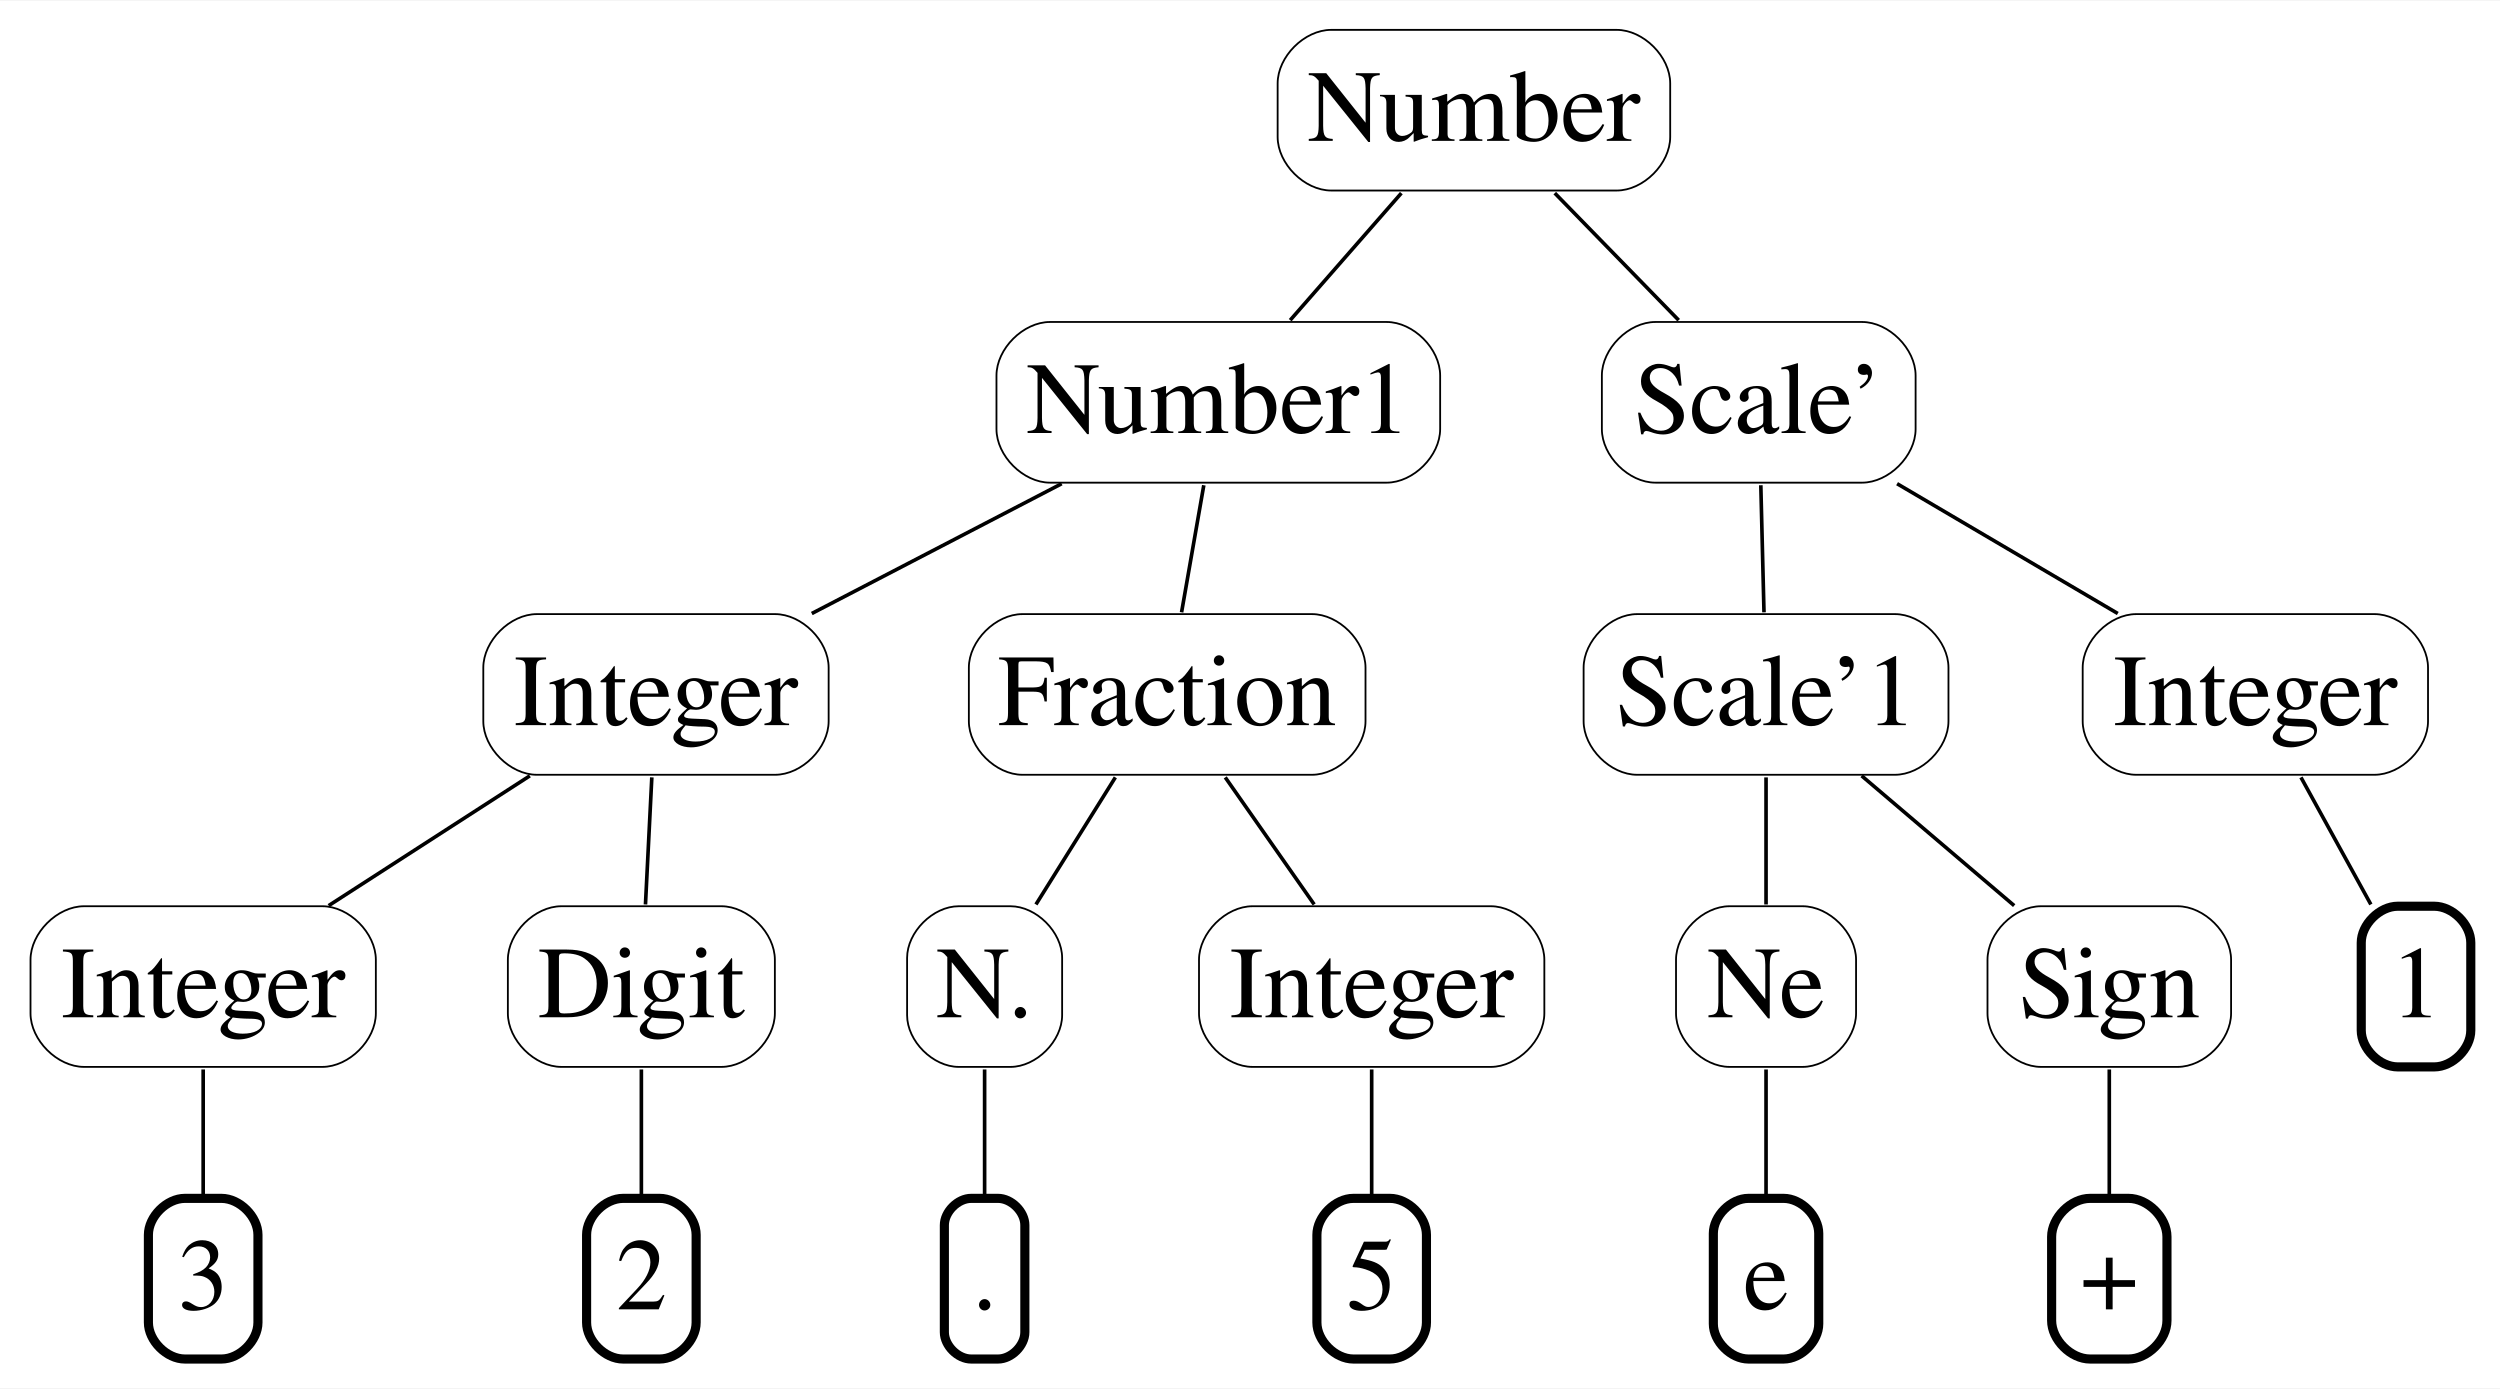
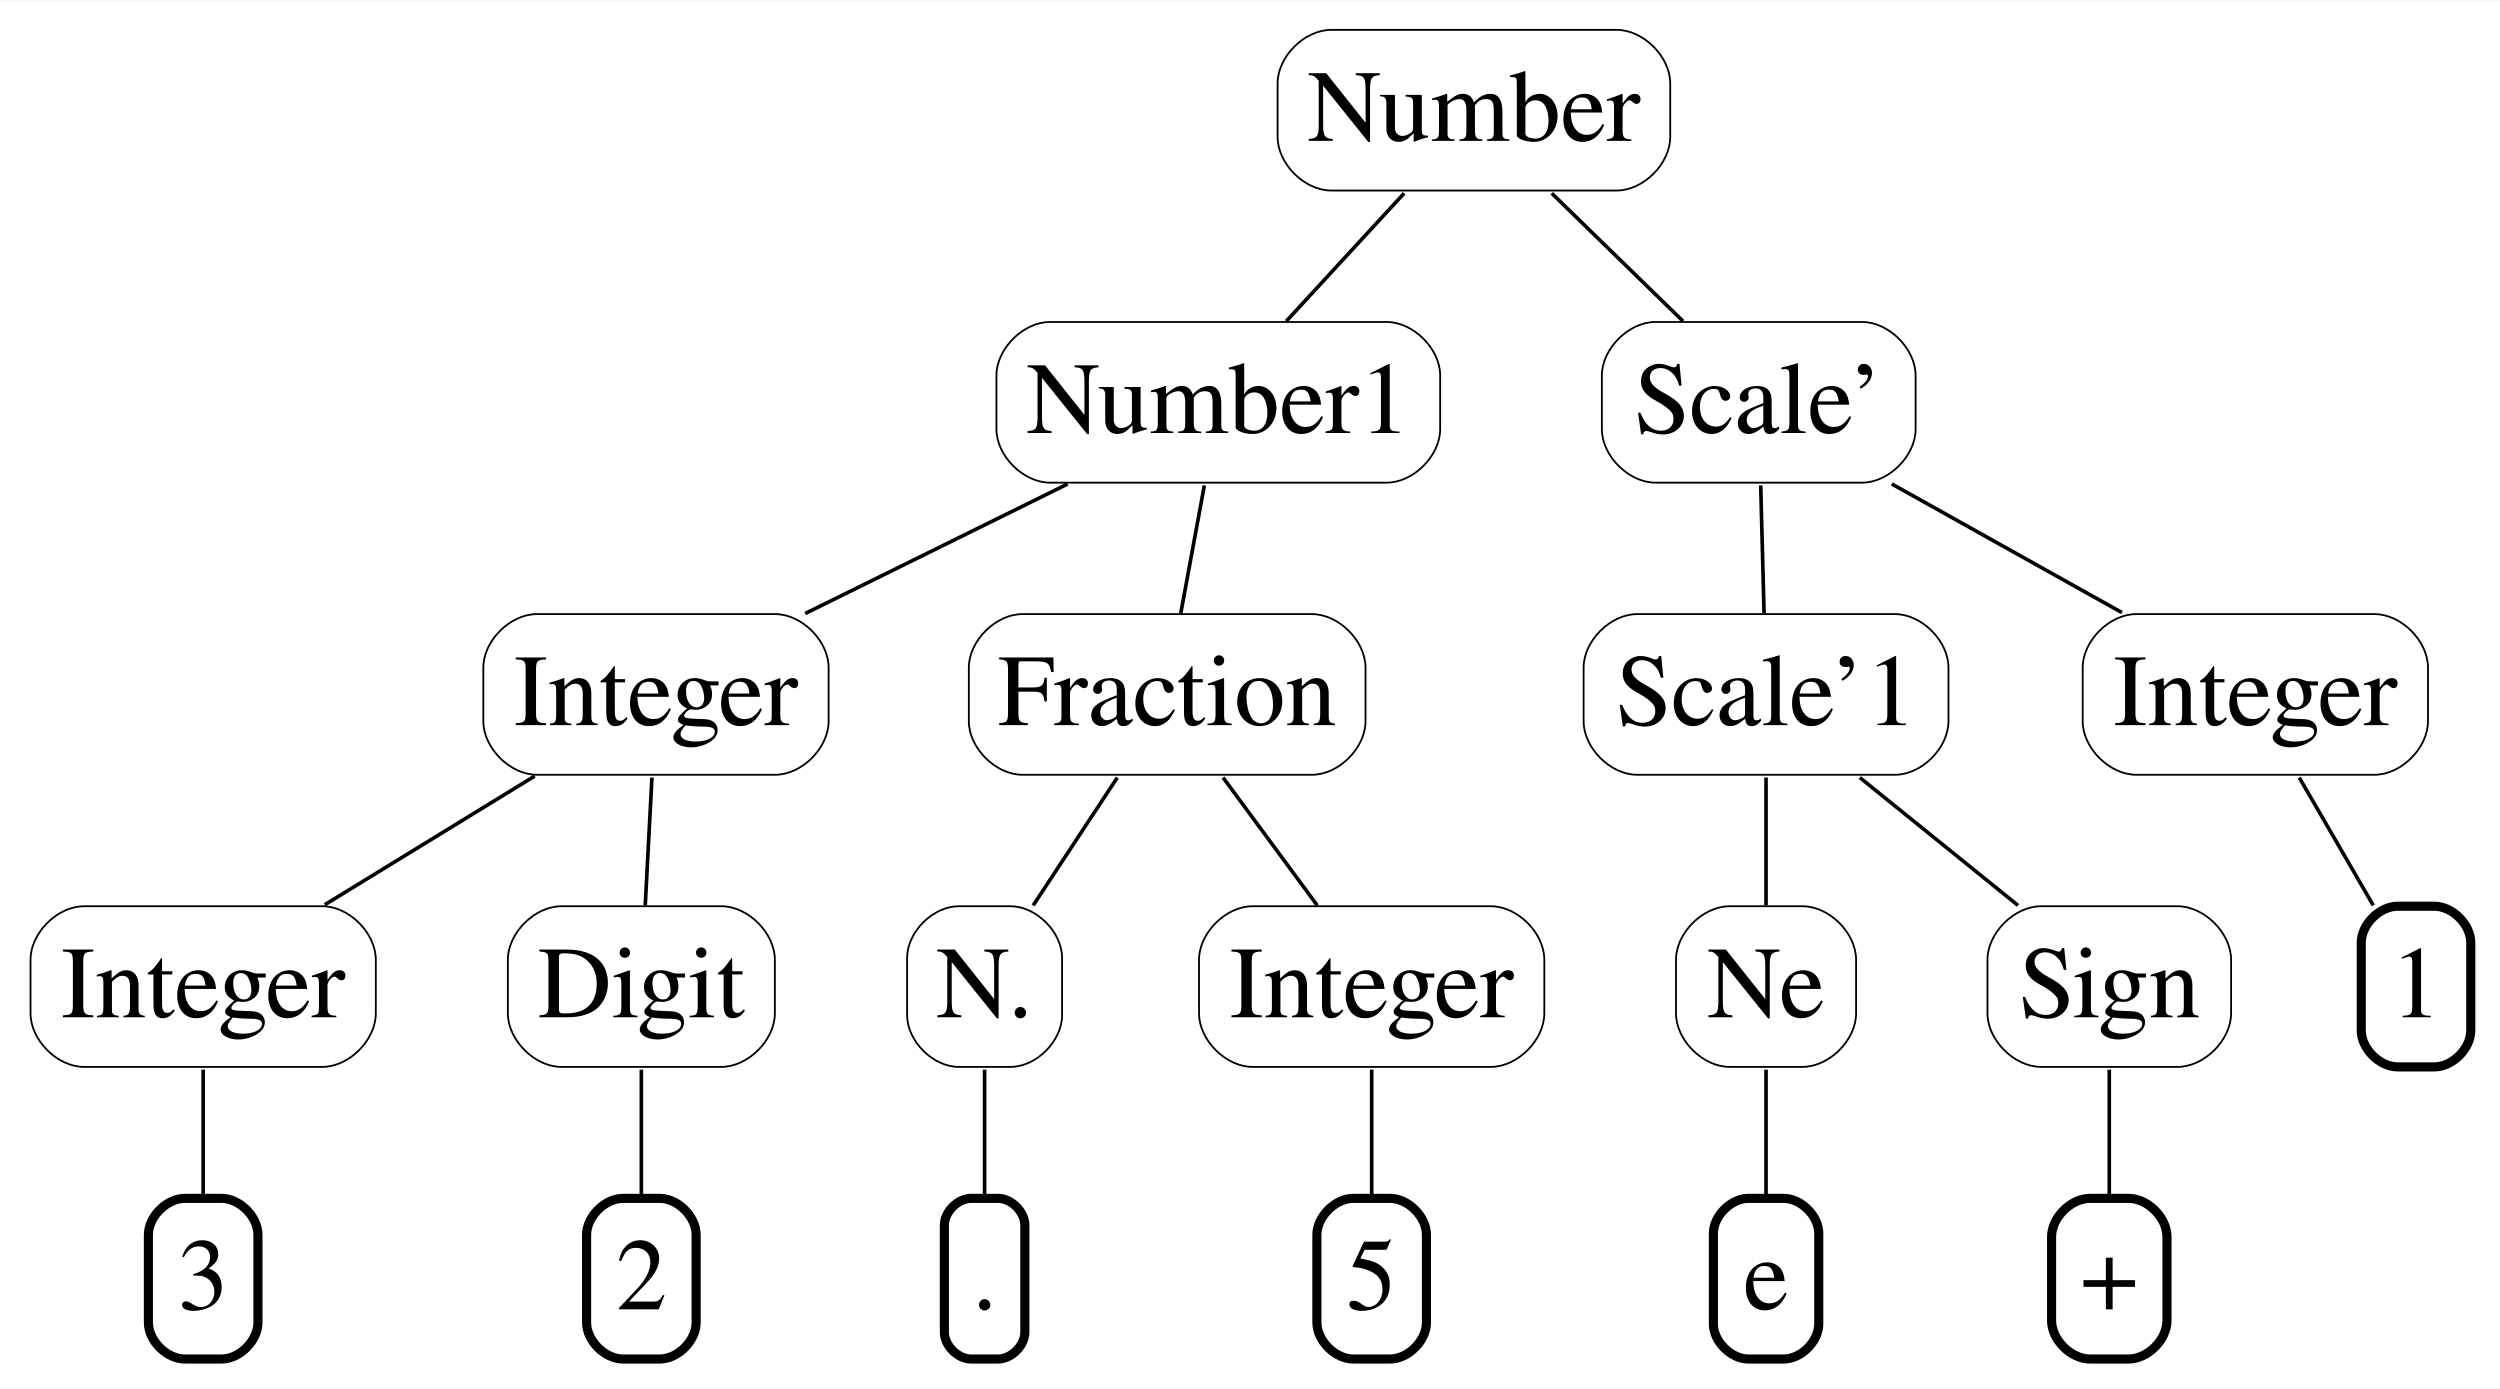
<svg xmlns="http://www.w3.org/2000/svg" width="342pt" height="190pt" viewBox="0.00 0.00 342.32 190.00">
  <g id="graph0" class="graph" transform="scale(1 1) rotate(0) translate(4 186)">
-     <polygon fill="#ffffff" stroke="transparent" points="-4,4 -4,-186 338.321,-186 338.321,4 -4,4" />
+     <polygon fill="white" stroke="transparent" points="-4,4 -4,-186 338.32,-186 338.32,4 -4,4" />
    <g id="node1" class="node">
-       <path fill="none" stroke="#000000" stroke-width=".25" d="M217.364,-182C217.364,-182 178.278,-182 178.278,-182 174.611,-182 170.945,-178.333 170.945,-174.667 170.945,-174.667 170.945,-167.333 170.945,-167.333 170.945,-163.667 174.611,-160 178.278,-160 178.278,-160 217.364,-160 217.364,-160 221.03,-160 224.697,-163.667 224.697,-167.333 224.697,-167.333 224.697,-174.667 224.697,-174.667 224.697,-178.333 221.03,-182 217.364,-182" />
-       <text text-anchor="middle" x="197.821" y="-166.8" font-family="Times,serif" font-size="14.00" fill="#000000">Number</text>
+       <path fill="none" stroke="black" stroke-width="0.25" d="M217.36,-182C217.36,-182 178.28,-182 178.28,-182 174.61,-182 170.94,-178.33 170.94,-174.67 170.94,-174.67 170.94,-167.33 170.94,-167.33 170.94,-163.67 174.61,-160 178.28,-160 178.28,-160 217.36,-160 217.36,-160 221.03,-160 224.7,-163.67 224.7,-167.33 224.7,-167.33 224.7,-174.67 224.7,-174.67 224.7,-178.33 221.03,-182 217.36,-182" />
+       <text text-anchor="middle" x="197.82" y="-166.8" font-family="Times,serif" font-size="14.00">Number</text>
    </g>
    <g id="node2" class="node">
-       <path fill="none" stroke="#000000" stroke-width=".25" d="M185.864,-142C185.864,-142 139.778,-142 139.778,-142 136.111,-142 132.445,-138.333 132.445,-134.667 132.445,-134.667 132.445,-127.333 132.445,-127.333 132.445,-123.667 136.111,-120 139.778,-120 139.778,-120 185.864,-120 185.864,-120 189.53,-120 193.197,-123.667 193.197,-127.333 193.197,-127.333 193.197,-134.667 193.197,-134.667 193.197,-138.333 189.53,-142 185.864,-142" />
-       <text text-anchor="middle" x="162.821" y="-126.8" font-family="Times,serif" font-size="14.00" fill="#000000">Number1</text>
+       <path fill="none" stroke="black" stroke-width="0.25" d="M185.86,-142C185.86,-142 139.78,-142 139.78,-142 136.11,-142 132.44,-138.33 132.44,-134.67 132.44,-134.67 132.44,-127.33 132.44,-127.33 132.44,-123.67 136.11,-120 139.78,-120 139.78,-120 185.86,-120 185.86,-120 189.53,-120 193.2,-123.67 193.2,-127.33 193.2,-127.33 193.2,-134.67 193.2,-134.67 193.2,-138.33 189.53,-142 185.86,-142" />
+       <text text-anchor="middle" x="162.82" y="-126.8" font-family="Times,serif" font-size="14.00">Number1</text>
    </g>
    <g id="edge1" class="edge">
-       <path fill="none" stroke="#000000" stroke-width=".5" d="M187.885,-159.645C183.115,-154.194 177.417,-147.682 172.661,-142.245" />
+       <path fill="none" stroke="black" stroke-width="0.5" d="M188.26,-159.62C183.24,-154.17 177.11,-147.52 172.13,-142.11" />
    </g>
    <g id="node3" class="node">
-       <path fill="none" stroke="#000000" stroke-width=".25" d="M250.967,-142C250.967,-142 222.675,-142 222.675,-142 219.008,-142 215.341,-138.333 215.341,-134.667 215.341,-134.667 215.341,-127.333 215.341,-127.333 215.341,-123.667 219.008,-120 222.675,-120 222.675,-120 250.967,-120 250.967,-120 254.634,-120 258.3,-123.667 258.3,-127.333 258.3,-127.333 258.3,-134.667 258.3,-134.667 258.3,-138.333 254.634,-142 250.967,-142" />
-       <text text-anchor="middle" x="236.821" y="-126.8" font-family="Times,serif" font-size="14.00" fill="#000000">Scale’</text>
+       <path fill="none" stroke="black" stroke-width="0.25" d="M250.97,-142C250.97,-142 222.67,-142 222.67,-142 219.01,-142 215.34,-138.33 215.34,-134.67 215.34,-134.67 215.34,-127.33 215.34,-127.33 215.34,-123.67 219.01,-120 222.67,-120 222.67,-120 250.97,-120 250.97,-120 254.63,-120 258.3,-123.67 258.3,-127.33 258.3,-127.33 258.3,-134.67 258.3,-134.67 258.3,-138.33 254.63,-142 250.97,-142" />
+       <text text-anchor="middle" x="236.82" y="-126.8" font-family="Times,serif" font-size="14.00">Scale’</text>
    </g>
    <g id="edge2" class="edge">
-       <path fill="none" stroke="#000000" stroke-width=".5" d="M208.892,-159.645C214.207,-154.194 220.556,-147.682 225.857,-142.245" />
+       <path fill="none" stroke="black" stroke-width="0.5" d="M208.48,-159.62C214.07,-154.17 220.9,-147.52 226.45,-142.11" />
    </g>
    <g id="node4" class="node">
-       <path fill="none" stroke="#000000" stroke-width=".25" d="M102.13,-102C102.13,-102 69.511,-102 69.511,-102 65.844,-102 62.178,-98.333 62.178,-94.667 62.178,-94.667 62.178,-87.333 62.178,-87.333 62.178,-83.667 65.844,-80 69.511,-80 69.511,-80 102.13,-80 102.13,-80 105.797,-80 109.464,-83.667 109.464,-87.333 109.464,-87.333 109.464,-94.667 109.464,-94.667 109.464,-98.333 105.797,-102 102.13,-102" />
-       <text text-anchor="middle" x="85.821" y="-86.8" font-family="Times,serif" font-size="14.00" fill="#000000">Integer</text>
+       <path fill="none" stroke="black" stroke-width="0.25" d="M102.13,-102C102.13,-102 69.51,-102 69.51,-102 65.84,-102 62.18,-98.33 62.18,-94.67 62.18,-94.67 62.18,-87.33 62.18,-87.33 62.18,-83.67 65.84,-80 69.51,-80 69.51,-80 102.13,-80 102.13,-80 105.8,-80 109.46,-83.67 109.46,-87.33 109.46,-87.33 109.46,-94.67 109.46,-94.67 109.46,-98.33 105.8,-102 102.13,-102" />
+       <text text-anchor="middle" x="85.82" y="-86.8" font-family="Times,serif" font-size="14.00">Integer</text>
    </g>
    <g id="edge4" class="edge">
-       <path fill="none" stroke="#000000" stroke-width=".5" d="M141.372,-119.858C130.692,-114.31 117.819,-107.622 107.155,-102.082" />
+       <path fill="none" stroke="black" stroke-width="0.5" d="M142.19,-119.82C131.05,-114.32 117.35,-107.56 106.25,-102.08" />
    </g>
    <g id="node5" class="node">
-       <path fill="none" stroke="#000000" stroke-width=".25" d="M175.644,-102C175.644,-102 135.998,-102 135.998,-102 132.331,-102 128.664,-98.333 128.664,-94.667 128.664,-94.667 128.664,-87.333 128.664,-87.333 128.664,-83.667 132.331,-80 135.998,-80 135.998,-80 175.644,-80 175.644,-80 179.31,-80 182.977,-83.667 182.977,-87.333 182.977,-87.333 182.977,-94.667 182.977,-94.667 182.977,-98.333 179.31,-102 175.644,-102" />
-       <text text-anchor="middle" x="155.821" y="-86.8" font-family="Times,serif" font-size="14.00" fill="#000000">Fraction</text>
+       <path fill="none" stroke="black" stroke-width="0.25" d="M175.64,-102C175.64,-102 136,-102 136,-102 132.33,-102 128.66,-98.33 128.66,-94.67 128.66,-94.67 128.66,-87.33 128.66,-87.33 128.66,-83.67 132.33,-80 136,-80 136,-80 175.64,-80 175.64,-80 179.31,-80 182.98,-83.67 182.98,-87.33 182.98,-87.33 182.98,-94.67 182.98,-94.67 182.98,-98.33 179.31,-102 175.64,-102" />
+       <text text-anchor="middle" x="155.82" y="-86.8" font-family="Times,serif" font-size="14.00">Fraction</text>
    </g>
    <g id="edge5" class="edge">
-       <path fill="none" stroke="#000000" stroke-width=".5" d="M160.834,-119.645C159.88,-114.194 158.74,-107.682 157.789,-102.245" />
+       <path fill="none" stroke="black" stroke-width="0.5" d="M160.91,-119.62C159.9,-114.17 158.68,-107.52 157.68,-102.11" />
    </g>
    <g id="node14" class="node">
-       <path fill="none" stroke="#000000" stroke-width=".25" d="M255.467,-102C255.467,-102 220.175,-102 220.175,-102 216.508,-102 212.841,-98.333 212.841,-94.667 212.841,-94.667 212.841,-87.333 212.841,-87.333 212.841,-83.667 216.508,-80 220.175,-80 220.175,-80 255.467,-80 255.467,-80 259.134,-80 262.8,-83.667 262.8,-87.333 262.8,-87.333 262.8,-94.667 262.8,-94.667 262.8,-98.333 259.134,-102 255.467,-102" />
-       <text text-anchor="middle" x="237.821" y="-86.8" font-family="Times,serif" font-size="14.00" fill="#000000">Scale’1</text>
+       <path fill="none" stroke="black" stroke-width="0.25" d="M255.47,-102C255.47,-102 220.17,-102 220.17,-102 216.51,-102 212.84,-98.33 212.84,-94.67 212.84,-94.67 212.84,-87.33 212.84,-87.33 212.84,-83.67 216.51,-80 220.17,-80 220.17,-80 255.47,-80 255.47,-80 259.13,-80 262.8,-83.67 262.8,-87.33 262.8,-87.33 262.8,-94.67 262.8,-94.67 262.8,-98.33 259.13,-102 255.47,-102" />
+       <text text-anchor="middle" x="237.82" y="-86.8" font-family="Times,serif" font-size="14.00">Scale’1</text>
    </g>
    <g id="edge17" class="edge">
-       <path fill="none" stroke="#000000" stroke-width=".5" d="M237.105,-119.645C237.241,-114.194 237.404,-107.682 237.54,-102.245" />
+       <path fill="none" stroke="black" stroke-width="0.5" d="M237.09,-119.62C237.24,-114.17 237.41,-107.52 237.55,-102.11" />
    </g>
    <g id="node15" class="node">
-       <path fill="none" stroke="#000000" stroke-width=".25" d="M321.13,-102C321.13,-102 288.511,-102 288.511,-102 284.844,-102 281.178,-98.333 281.178,-94.667 281.178,-94.667 281.178,-87.333 281.178,-87.333 281.178,-83.667 284.844,-80 288.511,-80 288.511,-80 321.13,-80 321.13,-80 324.797,-80 328.464,-83.667 328.464,-87.333 328.464,-87.333 328.464,-94.667 328.464,-94.667 328.464,-98.333 324.797,-102 321.13,-102" />
-       <text text-anchor="middle" x="304.821" y="-86.8" font-family="Times,serif" font-size="14.00" fill="#000000">Integer</text>
+       <path fill="none" stroke="black" stroke-width="0.25" d="M321.13,-102C321.13,-102 288.51,-102 288.51,-102 284.84,-102 281.18,-98.33 281.18,-94.67 281.18,-94.67 281.18,-87.33 281.18,-87.33 281.18,-83.67 284.84,-80 288.51,-80 288.51,-80 321.13,-80 321.13,-80 324.8,-80 328.46,-83.67 328.46,-87.33 328.46,-87.33 328.46,-94.67 328.46,-94.67 328.46,-98.33 324.8,-102 321.13,-102" />
+       <text text-anchor="middle" x="304.82" y="-86.8" font-family="Times,serif" font-size="14.00">Integer</text>
    </g>
    <g id="edge18" class="edge">
-       <path fill="none" stroke="#000000" stroke-width=".5" d="M255.763,-119.858C265.194,-114.31 276.563,-107.622 285.981,-102.082" />
+       <path fill="none" stroke="black" stroke-width="0.5" d="M255.04,-119.82C264.8,-114.36 276.78,-107.67 286.55,-102.21" />
    </g>
    <g id="node6" class="node">
-       <path fill="none" stroke="#000000" stroke-width=".25" d="M40.13,-62C40.13,-62 7.511,-62 7.511,-62 3.845,-62 .178,-58.333 .178,-54.667 .178,-54.667 .178,-47.333 .178,-47.333 .178,-43.667 3.845,-40 7.511,-40 7.511,-40 40.13,-40 40.13,-40 43.797,-40 47.464,-43.667 47.464,-47.333 47.464,-47.333 47.464,-54.667 47.464,-54.667 47.464,-58.333 43.797,-62 40.13,-62" />
-       <text text-anchor="middle" x="23.821" y="-46.8" font-family="Times,serif" font-size="14.00" fill="#000000">Integer</text>
+       <path fill="none" stroke="black" stroke-width="0.25" d="M40.13,-62C40.13,-62 7.51,-62 7.51,-62 3.84,-62 0.18,-58.33 0.18,-54.67 0.18,-54.67 0.18,-47.33 0.18,-47.33 0.18,-43.67 3.84,-40 7.51,-40 7.51,-40 40.13,-40 40.13,-40 43.8,-40 47.46,-43.67 47.46,-47.33 47.46,-47.33 47.46,-54.67 47.46,-54.67 47.46,-58.33 43.8,-62 40.13,-62" />
+       <text text-anchor="middle" x="23.82" y="-46.8" font-family="Times,serif" font-size="14.00">Integer</text>
    </g>
    <g id="edge7" class="edge">
-       <path fill="none" stroke="#000000" stroke-width=".5" d="M68.55,-79.858C59.951,-74.31 49.585,-67.622 40.999,-62.083" />
+       <path fill="none" stroke="black" stroke-width="0.5" d="M69.21,-79.82C60.31,-74.36 49.38,-67.67 40.48,-62.21" />
    </g>
    <g id="node7" class="node">
-       <path fill="none" stroke="#000000" stroke-width=".25" d="M94.767,-62C94.767,-62 72.874,-62 72.874,-62 69.207,-62 65.541,-58.333 65.541,-54.667 65.541,-54.667 65.541,-47.333 65.541,-47.333 65.541,-43.667 69.207,-40 72.874,-40 72.874,-40 94.767,-40 94.767,-40 98.434,-40 102.101,-43.667 102.101,-47.333 102.101,-47.333 102.101,-54.667 102.101,-54.667 102.101,-58.333 98.434,-62 94.767,-62" />
-       <text text-anchor="middle" x="83.821" y="-46.8" font-family="Times,serif" font-size="14.00" fill="#000000">Digit</text>
+       <path fill="none" stroke="black" stroke-width="0.25" d="M94.77,-62C94.77,-62 72.87,-62 72.87,-62 69.21,-62 65.54,-58.33 65.54,-54.67 65.54,-54.67 65.54,-47.33 65.54,-47.33 65.54,-43.67 69.21,-40 72.87,-40 72.87,-40 94.77,-40 94.77,-40 98.43,-40 102.1,-43.67 102.1,-47.33 102.1,-47.33 102.1,-54.67 102.1,-54.67 102.1,-58.33 98.43,-62 94.77,-62" />
+       <text text-anchor="middle" x="83.82" y="-46.8" font-family="Times,serif" font-size="14.00">Digit</text>
    </g>
    <g id="edge8" class="edge">
-       <path fill="none" stroke="#000000" stroke-width=".5" d="M85.253,-79.645C84.981,-74.194 84.655,-67.682 84.383,-62.245" />
+       <path fill="none" stroke="black" stroke-width="0.5" d="M85.27,-79.62C84.99,-74.17 84.64,-67.52 84.35,-62.11" />
    </g>
    <g id="node10" class="node">
-       <path fill="none" stroke="#000000" stroke-width=".25" d="M134.359,-62C134.359,-62 127.283,-62 127.283,-62 123.745,-62 120.207,-58.462 120.207,-54.924 120.207,-54.924 120.207,-47.076 120.207,-47.076 120.207,-43.538 123.745,-40 127.283,-40 127.283,-40 134.359,-40 134.359,-40 137.897,-40 141.435,-43.538 141.435,-47.076 141.435,-47.076 141.435,-54.924 141.435,-54.924 141.435,-58.462 137.897,-62 134.359,-62" />
-       <text text-anchor="middle" x="130.821" y="-46.8" font-family="Times,serif" font-size="14.00" fill="#000000">N.</text>
+       <path fill="none" stroke="black" stroke-width="0.25" d="M134.36,-62C134.36,-62 127.28,-62 127.28,-62 123.74,-62 120.21,-58.46 120.21,-54.92 120.21,-54.92 120.21,-47.08 120.21,-47.08 120.21,-43.54 123.74,-40 127.28,-40 127.28,-40 134.36,-40 134.36,-40 137.9,-40 141.43,-43.54 141.43,-47.08 141.43,-47.08 141.43,-54.92 141.43,-54.92 141.43,-58.46 137.9,-62 134.36,-62" />
+       <text text-anchor="middle" x="130.82" y="-46.8" font-family="Times,serif" font-size="14.00">N.</text>
    </g>
    <g id="edge12" class="edge">
-       <path fill="none" stroke="#000000" stroke-width=".5" d="M148.724,-79.645C145.317,-74.194 141.247,-67.682 137.849,-62.245" />
+       <path fill="none" stroke="black" stroke-width="0.5" d="M148.99,-79.62C145.4,-74.17 141.03,-67.52 137.47,-62.11" />
    </g>
    <g id="node11" class="node">
-       <path fill="none" stroke="#000000" stroke-width=".25" d="M200.13,-62C200.13,-62 167.511,-62 167.511,-62 163.845,-62 160.178,-58.333 160.178,-54.667 160.178,-54.667 160.178,-47.333 160.178,-47.333 160.178,-43.667 163.845,-40 167.511,-40 167.511,-40 200.13,-40 200.13,-40 203.797,-40 207.464,-43.667 207.464,-47.333 207.464,-47.333 207.464,-54.667 207.464,-54.667 207.464,-58.333 203.797,-62 200.13,-62" />
-       <text text-anchor="middle" x="183.821" y="-46.8" font-family="Times,serif" font-size="14.00" fill="#000000">Integer</text>
+       <path fill="none" stroke="black" stroke-width="0.25" d="M200.13,-62C200.13,-62 167.51,-62 167.51,-62 163.84,-62 160.18,-58.33 160.18,-54.67 160.18,-54.67 160.18,-47.33 160.18,-47.33 160.18,-43.67 163.84,-40 167.51,-40 167.51,-40 200.13,-40 200.13,-40 203.8,-40 207.46,-43.67 207.46,-47.33 207.46,-47.33 207.46,-54.67 207.46,-54.67 207.46,-58.33 203.8,-62 200.13,-62" />
+       <text text-anchor="middle" x="183.82" y="-46.8" font-family="Times,serif" font-size="14.00">Integer</text>
    </g>
    <g id="edge13" class="edge">
-       <path fill="none" stroke="#000000" stroke-width=".5" d="M163.77,-79.645C167.585,-74.194 172.143,-67.682 175.949,-62.245" />
+       <path fill="none" stroke="black" stroke-width="0.5" d="M163.47,-79.62C167.49,-74.17 172.39,-67.52 176.37,-62.11" />
    </g>
    <g id="node8" class="node">
-       <path fill="none" stroke="#000000" stroke-width="1.25" d="M26.321,-22C26.321,-22 21.321,-22 21.321,-22 18.821,-22 16.321,-19.5 16.321,-17 16.321,-17 16.321,-5 16.321,-5 16.321,-2.5 18.821,0 21.321,0 21.321,0 26.321,0 26.321,0 28.821,0 31.321,-2.5 31.321,-5 31.321,-5 31.321,-17 31.321,-17 31.321,-19.5 28.821,-22 26.321,-22" />
-       <text text-anchor="middle" x="23.821" y="-6.8" font-family="Times,serif" font-size="14.00" fill="#000000">3</text>
+       <path fill="none" stroke="black" stroke-width="1.25" d="M26.32,-22C26.32,-22 21.32,-22 21.32,-22 18.82,-22 16.32,-19.5 16.32,-17 16.32,-17 16.32,-5 16.32,-5 16.32,-2.5 18.82,0 21.32,0 21.32,0 26.32,0 26.32,0 28.82,0 31.32,-2.5 31.32,-5 31.32,-5 31.32,-17 31.32,-17 31.32,-19.5 28.82,-22 26.32,-22" />
+       <text text-anchor="middle" x="23.82" y="-6.8" font-family="Times,serif" font-size="14.00">3</text>
    </g>
    <g id="edge10" class="edge">
-       <path fill="none" stroke="#000000" stroke-width=".5" d="M23.821,-39.645C23.821,-34.194 23.821,-27.682 23.821,-22.245" />
+       <path fill="none" stroke="black" stroke-width="0.5" d="M23.82,-39.62C23.82,-34.17 23.82,-27.52 23.82,-22.11" />
    </g>
    <g id="node9" class="node">
-       <path fill="none" stroke="#000000" stroke-width="1.25" d="M86.321,-22C86.321,-22 81.321,-22 81.321,-22 78.821,-22 76.321,-19.5 76.321,-17 76.321,-17 76.321,-5 76.321,-5 76.321,-2.5 78.821,0 81.321,0 81.321,0 86.321,0 86.321,0 88.821,0 91.321,-2.5 91.321,-5 91.321,-5 91.321,-17 91.321,-17 91.321,-19.5 88.821,-22 86.321,-22" />
-       <text text-anchor="middle" x="83.821" y="-6.8" font-family="Times,serif" font-size="14.00" fill="#000000">2</text>
+       <path fill="none" stroke="black" stroke-width="1.25" d="M86.32,-22C86.32,-22 81.32,-22 81.32,-22 78.82,-22 76.32,-19.5 76.32,-17 76.32,-17 76.32,-5 76.32,-5 76.32,-2.5 78.82,0 81.32,0 81.32,0 86.32,0 86.32,0 88.82,0 91.32,-2.5 91.32,-5 91.32,-5 91.32,-17 91.32,-17 91.32,-19.5 88.82,-22 86.32,-22" />
+       <text text-anchor="middle" x="83.82" y="-6.8" font-family="Times,serif" font-size="14.00">2</text>
    </g>
    <g id="edge11" class="edge">
-       <path fill="none" stroke="#000000" stroke-width=".5" d="M83.821,-39.645C83.821,-34.194 83.821,-27.682 83.821,-22.245" />
+       <path fill="none" stroke="black" stroke-width="0.5" d="M83.82,-39.62C83.82,-34.17 83.82,-27.52 83.82,-22.11" />
    </g>
    <g id="node12" class="node">
-       <path fill="none" stroke="#000000" stroke-width="1.25" d="M132.658,-22C132.658,-22 128.984,-22 128.984,-22 127.147,-22 125.31,-20.163 125.31,-18.326 125.31,-18.326 125.31,-3.674 125.31,-3.674 125.31,-1.837 127.147,0 128.984,0 128.984,0 132.658,0 132.658,0 134.494,0 136.331,-1.837 136.331,-3.674 136.331,-3.674 136.331,-18.326 136.331,-18.326 136.331,-20.163 134.494,-22 132.658,-22" />
-       <text text-anchor="middle" x="130.821" y="-6.8" font-family="Times,serif" font-size="14.00" fill="#000000">.</text>
+       <path fill="none" stroke="black" stroke-width="1.25" d="M132.66,-22C132.66,-22 128.98,-22 128.98,-22 127.15,-22 125.31,-20.16 125.31,-18.33 125.31,-18.33 125.31,-3.67 125.31,-3.67 125.31,-1.84 127.15,0 128.98,0 128.98,0 132.66,0 132.66,0 134.49,0 136.33,-1.84 136.33,-3.67 136.33,-3.67 136.33,-18.33 136.33,-18.33 136.33,-20.16 134.49,-22 132.66,-22" />
+       <text text-anchor="middle" x="130.82" y="-6.8" font-family="Times,serif" font-size="14.00">.</text>
    </g>
    <g id="edge15" class="edge">
-       <path fill="none" stroke="#000000" stroke-width=".5" d="M130.821,-39.645C130.821,-34.194 130.821,-27.682 130.821,-22.245" />
+       <path fill="none" stroke="black" stroke-width="0.5" d="M130.82,-39.62C130.82,-34.17 130.82,-27.52 130.82,-22.11" />
    </g>
    <g id="node13" class="node">
-       <path fill="none" stroke="#000000" stroke-width="1.25" d="M186.321,-22C186.321,-22 181.321,-22 181.321,-22 178.821,-22 176.321,-19.5 176.321,-17 176.321,-17 176.321,-5 176.321,-5 176.321,-2.5 178.821,0 181.321,0 181.321,0 186.321,0 186.321,0 188.821,0 191.321,-2.5 191.321,-5 191.321,-5 191.321,-17 191.321,-17 191.321,-19.5 188.821,-22 186.321,-22" />
-       <text text-anchor="middle" x="183.821" y="-6.8" font-family="Times,serif" font-size="14.00" fill="#000000">5</text>
+       <path fill="none" stroke="black" stroke-width="1.25" d="M186.32,-22C186.32,-22 181.32,-22 181.32,-22 178.82,-22 176.32,-19.5 176.32,-17 176.32,-17 176.32,-5 176.32,-5 176.32,-2.5 178.82,0 181.32,0 181.32,0 186.32,0 186.32,0 188.82,0 191.32,-2.5 191.32,-5 191.32,-5 191.32,-17 191.32,-17 191.32,-19.5 188.82,-22 186.32,-22" />
+       <text text-anchor="middle" x="183.82" y="-6.8" font-family="Times,serif" font-size="14.00">5</text>
    </g>
    <g id="edge16" class="edge">
-       <path fill="none" stroke="#000000" stroke-width=".5" d="M183.821,-39.645C183.821,-34.194 183.821,-27.682 183.821,-22.245" />
+       <path fill="none" stroke="black" stroke-width="0.5" d="M183.82,-39.62C183.82,-34.17 183.82,-27.52 183.82,-22.11" />
    </g>
    <g id="node16" class="node">
-       <path fill="none" stroke="#000000" stroke-width=".25" d="M242.814,-62C242.814,-62 232.828,-62 232.828,-62 229.161,-62 225.494,-58.333 225.494,-54.667 225.494,-54.667 225.494,-47.333 225.494,-47.333 225.494,-43.667 229.161,-40 232.828,-40 232.828,-40 242.814,-40 242.814,-40 246.481,-40 250.147,-43.667 250.147,-47.333 250.147,-47.333 250.147,-54.667 250.147,-54.667 250.147,-58.333 246.481,-62 242.814,-62" />
-       <text text-anchor="middle" x="237.821" y="-46.8" font-family="Times,serif" font-size="14.00" fill="#000000">Ne</text>
+       <path fill="none" stroke="black" stroke-width="0.25" d="M242.81,-62C242.81,-62 232.83,-62 232.83,-62 229.16,-62 225.49,-58.33 225.49,-54.67 225.49,-54.67 225.49,-47.33 225.49,-47.33 225.49,-43.67 229.16,-40 232.83,-40 232.83,-40 242.81,-40 242.81,-40 246.48,-40 250.15,-43.67 250.15,-47.33 250.15,-47.33 250.15,-54.67 250.15,-54.67 250.15,-58.33 246.48,-62 242.81,-62" />
+       <text text-anchor="middle" x="237.82" y="-46.8" font-family="Times,serif" font-size="14.00">Ne</text>
    </g>
    <g id="edge20" class="edge">
-       <path fill="none" stroke="#000000" stroke-width=".5" d="M237.821,-79.645C237.821,-74.194 237.821,-67.682 237.821,-62.245" />
+       <path fill="none" stroke="black" stroke-width="0.5" d="M237.82,-79.62C237.82,-74.17 237.82,-67.52 237.82,-62.11" />
    </g>
    <g id="node17" class="node">
-       <path fill="none" stroke="#000000" stroke-width=".25" d="M294.165,-62C294.165,-62 275.477,-62 275.477,-62 271.81,-62 268.144,-58.333 268.144,-54.667 268.144,-54.667 268.144,-47.333 268.144,-47.333 268.144,-43.667 271.81,-40 275.477,-40 275.477,-40 294.165,-40 294.165,-40 297.832,-40 301.498,-43.667 301.498,-47.333 301.498,-47.333 301.498,-54.667 301.498,-54.667 301.498,-58.333 297.832,-62 294.165,-62" />
-       <text text-anchor="middle" x="284.821" y="-46.8" font-family="Times,serif" font-size="14.00" fill="#000000">Sign</text>
+       <path fill="none" stroke="black" stroke-width="0.25" d="M294.16,-62C294.16,-62 275.48,-62 275.48,-62 271.81,-62 268.14,-58.33 268.14,-54.67 268.14,-54.67 268.14,-47.33 268.14,-47.33 268.14,-43.67 271.81,-40 275.48,-40 275.48,-40 294.16,-40 294.16,-40 297.83,-40 301.5,-43.67 301.5,-47.33 301.5,-47.33 301.5,-54.67 301.5,-54.67 301.5,-58.33 297.83,-62 294.16,-62" />
+       <text text-anchor="middle" x="284.82" y="-46.8" font-family="Times,serif" font-size="14.00">Sign</text>
    </g>
    <g id="edge21" class="edge">
-       <path fill="none" stroke="#000000" stroke-width=".5" d="M250.913,-79.858C257.432,-74.31 265.29,-67.622 271.799,-62.083" />
+       <path fill="none" stroke="black" stroke-width="0.5" d="M250.66,-79.62C257.4,-74.17 265.63,-67.52 272.32,-62.11" />
    </g>
    <g id="node20" class="node">
-       <path fill="none" stroke="#000000" stroke-width="1.25" d="M329.321,-62C329.321,-62 324.321,-62 324.321,-62 321.821,-62 319.321,-59.5 319.321,-57 319.321,-57 319.321,-45 319.321,-45 319.321,-42.5 321.821,-40 324.321,-40 324.321,-40 329.321,-40 329.321,-40 331.821,-40 334.321,-42.5 334.321,-45 334.321,-45 334.321,-57 334.321,-57 334.321,-59.5 331.821,-62 329.321,-62" />
-       <text text-anchor="middle" x="326.821" y="-46.8" font-family="Times,serif" font-size="14.00" fill="#000000">1</text>
+       <path fill="none" stroke="black" stroke-width="1.25" d="M329.32,-62C329.32,-62 324.32,-62 324.32,-62 321.82,-62 319.32,-59.5 319.32,-57 319.32,-57 319.32,-45 319.32,-45 319.32,-42.5 321.82,-40 324.32,-40 324.32,-40 329.32,-40 329.32,-40 331.82,-40 334.32,-42.5 334.32,-45 334.32,-45 334.32,-57 334.32,-57 334.32,-59.5 331.82,-62 329.32,-62" />
+       <text text-anchor="middle" x="326.82" y="-46.8" font-family="Times,serif" font-size="14.00">1</text>
    </g>
    <g id="edge25" class="edge">
-       <path fill="none" stroke="#000000" stroke-width=".5" d="M311.066,-79.645C314.064,-74.194 317.646,-67.682 320.636,-62.245" />
+       <path fill="none" stroke="black" stroke-width="0.5" d="M310.83,-79.62C313.99,-74.17 317.84,-67.52 320.97,-62.11" />
    </g>
    <g id="node18" class="node">
-       <path fill="none" stroke="#000000" stroke-width="1.25" d="M240.226,-22C240.226,-22 235.416,-22 235.416,-22 233.011,-22 230.605,-19.595 230.605,-17.19 230.605,-17.19 230.605,-4.81 230.605,-4.81 230.605,-2.405 233.011,0 235.416,0 235.416,0 240.226,0 240.226,0 242.631,0 245.036,-2.405 245.036,-4.81 245.036,-4.81 245.036,-17.19 245.036,-17.19 245.036,-19.595 242.631,-22 240.226,-22" />
-       <text text-anchor="middle" x="237.821" y="-6.8" font-family="Times,serif" font-size="14.00" fill="#000000">e</text>
+       <path fill="none" stroke="black" stroke-width="1.25" d="M240.23,-22C240.23,-22 235.42,-22 235.42,-22 233.01,-22 230.61,-19.59 230.61,-17.19 230.61,-17.19 230.61,-4.81 230.61,-4.81 230.61,-2.41 233.01,0 235.42,0 235.42,0 240.23,0 240.23,0 242.63,0 245.04,-2.41 245.04,-4.81 245.04,-4.81 245.04,-17.19 245.04,-17.19 245.04,-19.59 242.63,-22 240.23,-22" />
+       <text text-anchor="middle" x="237.82" y="-6.8" font-family="Times,serif" font-size="14.00">e</text>
    </g>
    <g id="edge23" class="edge">
-       <path fill="none" stroke="#000000" stroke-width=".5" d="M237.821,-39.645C237.821,-34.194 237.821,-27.682 237.821,-22.245" />
+       <path fill="none" stroke="black" stroke-width="0.5" d="M237.82,-39.62C237.82,-34.17 237.82,-27.52 237.82,-22.11" />
    </g>
    <g id="node19" class="node">
-       <path fill="none" stroke="#000000" stroke-width="1.25" d="M287.453,-22C287.453,-22 282.189,-22 282.189,-22 279.557,-22 276.925,-19.368 276.925,-16.736 276.925,-16.736 276.925,-5.264 276.925,-5.264 276.925,-2.632 279.557,0 282.189,0 282.189,0 287.453,0 287.453,0 290.085,0 292.717,-2.632 292.717,-5.264 292.717,-5.264 292.717,-16.736 292.717,-16.736 292.717,-19.368 290.085,-22 287.453,-22" />
-       <text text-anchor="middle" x="284.821" y="-6.8" font-family="Times,serif" font-size="14.00" fill="#000000">+</text>
+       <path fill="none" stroke="black" stroke-width="1.25" d="M287.45,-22C287.45,-22 282.19,-22 282.19,-22 279.56,-22 276.92,-19.37 276.92,-16.74 276.92,-16.74 276.92,-5.26 276.92,-5.26 276.92,-2.63 279.56,0 282.19,0 282.19,0 287.45,0 287.45,0 290.08,0 292.72,-2.63 292.72,-5.26 292.72,-5.26 292.72,-16.74 292.72,-16.74 292.72,-19.37 290.08,-22 287.45,-22" />
+       <text text-anchor="middle" x="284.82" y="-6.8" font-family="Times,serif" font-size="14.00">+</text>
    </g>
    <g id="edge24" class="edge">
-       <path fill="none" stroke="#000000" stroke-width=".5" d="M284.821,-39.645C284.821,-34.194 284.821,-27.682 284.821,-22.245" />
+       <path fill="none" stroke="black" stroke-width="0.5" d="M284.82,-39.62C284.82,-34.17 284.82,-27.52 284.82,-22.11" />
    </g>
  </g>
</svg>
